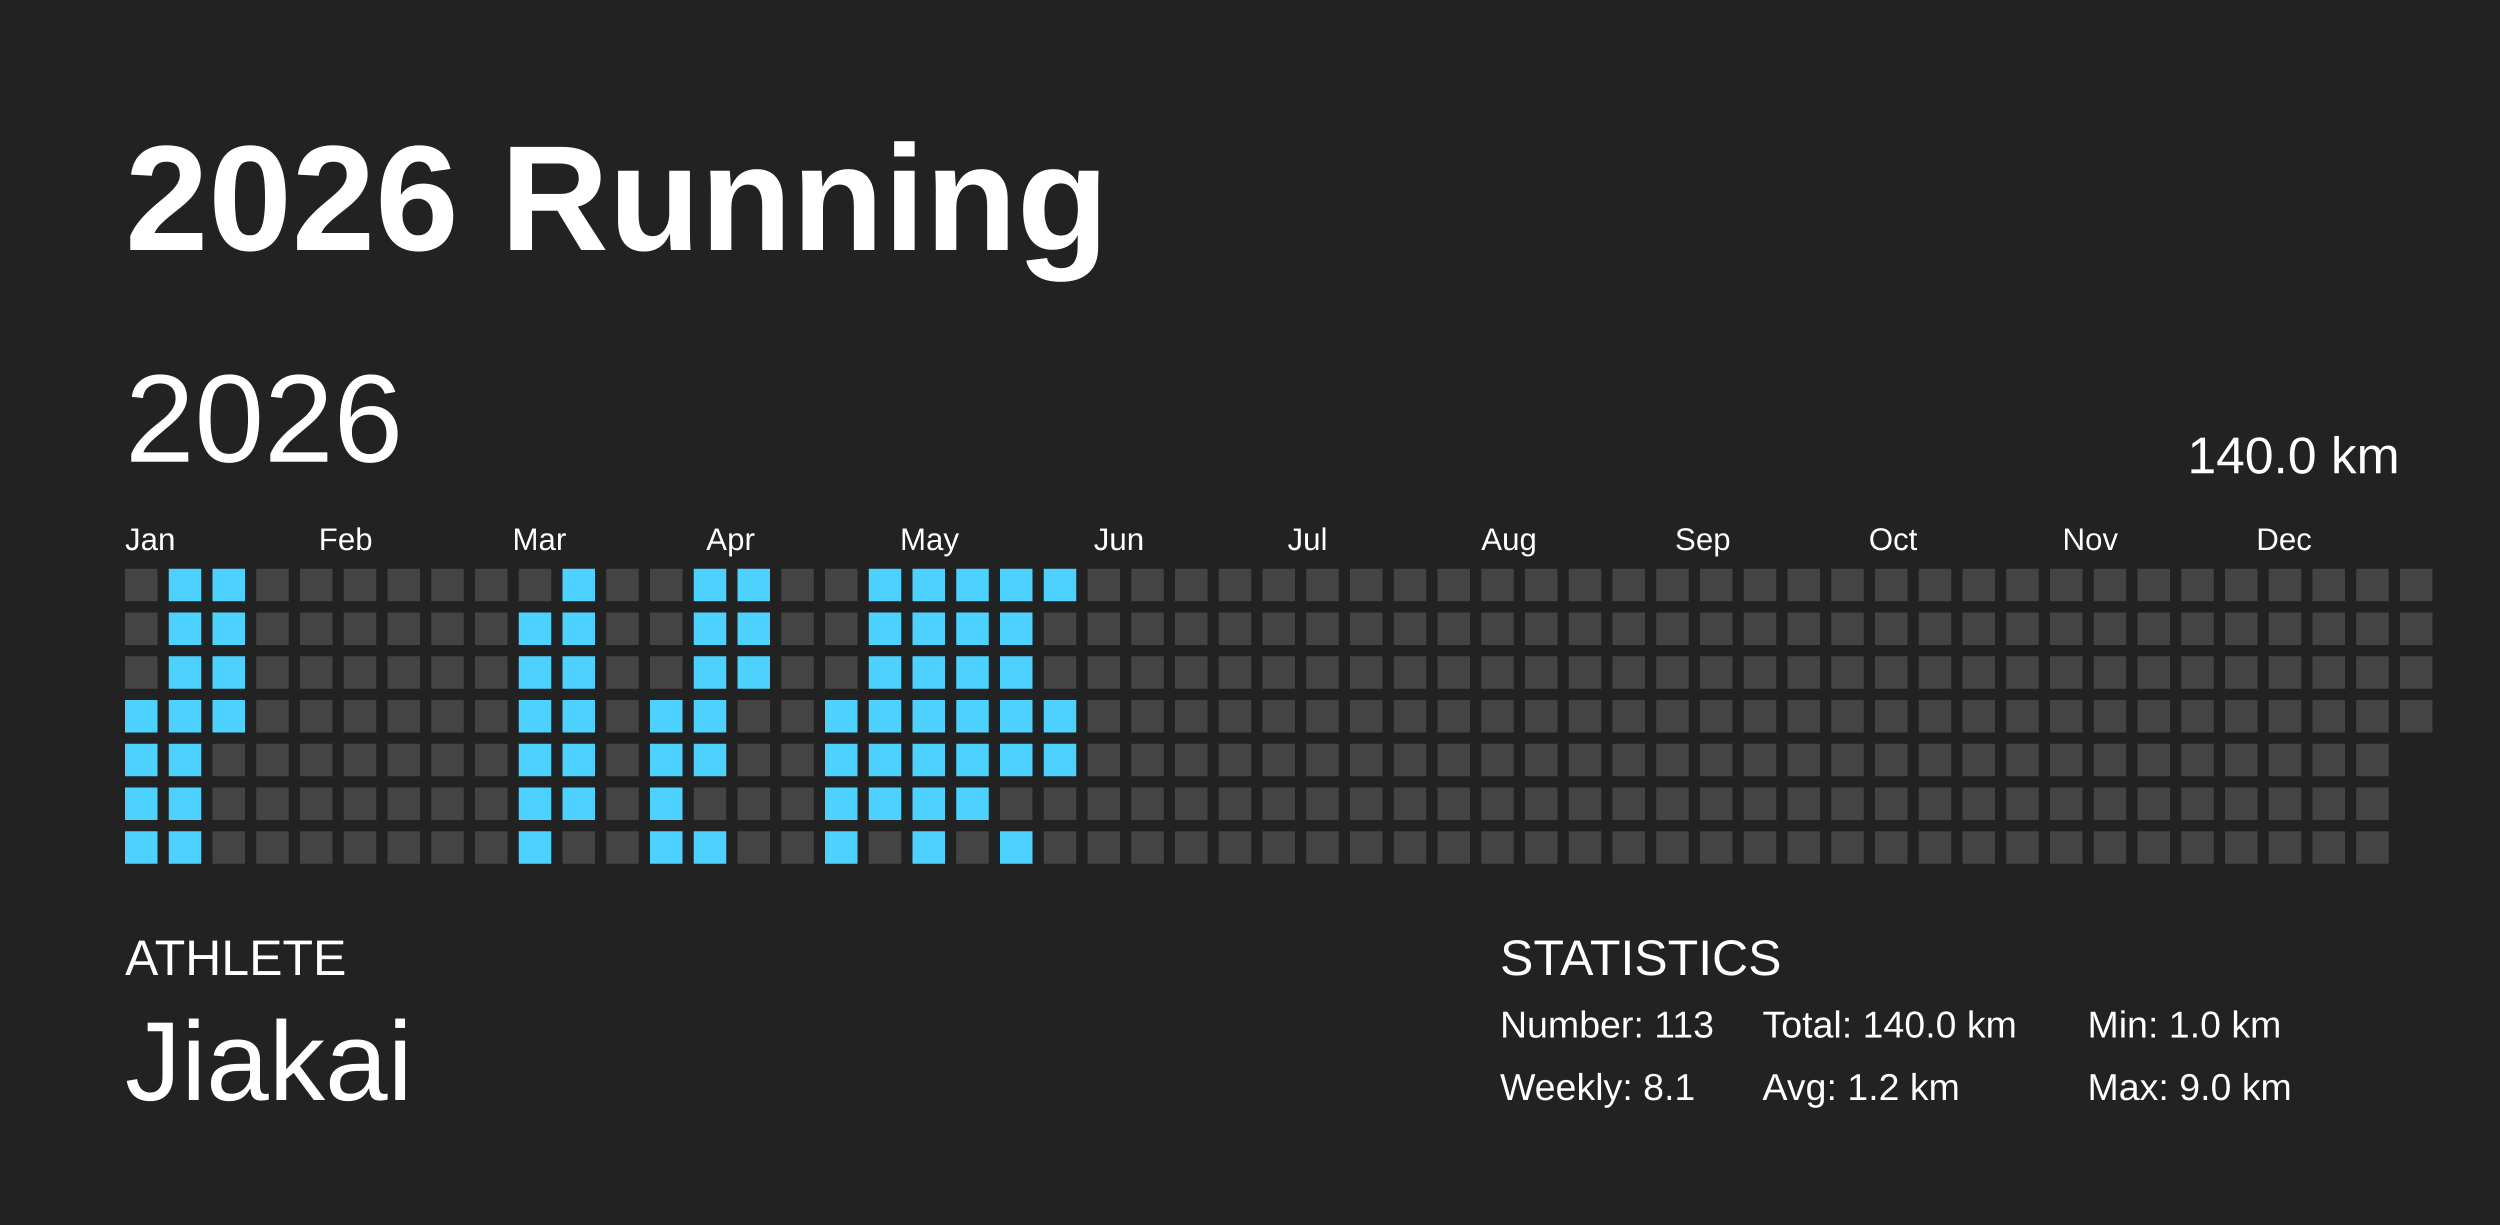
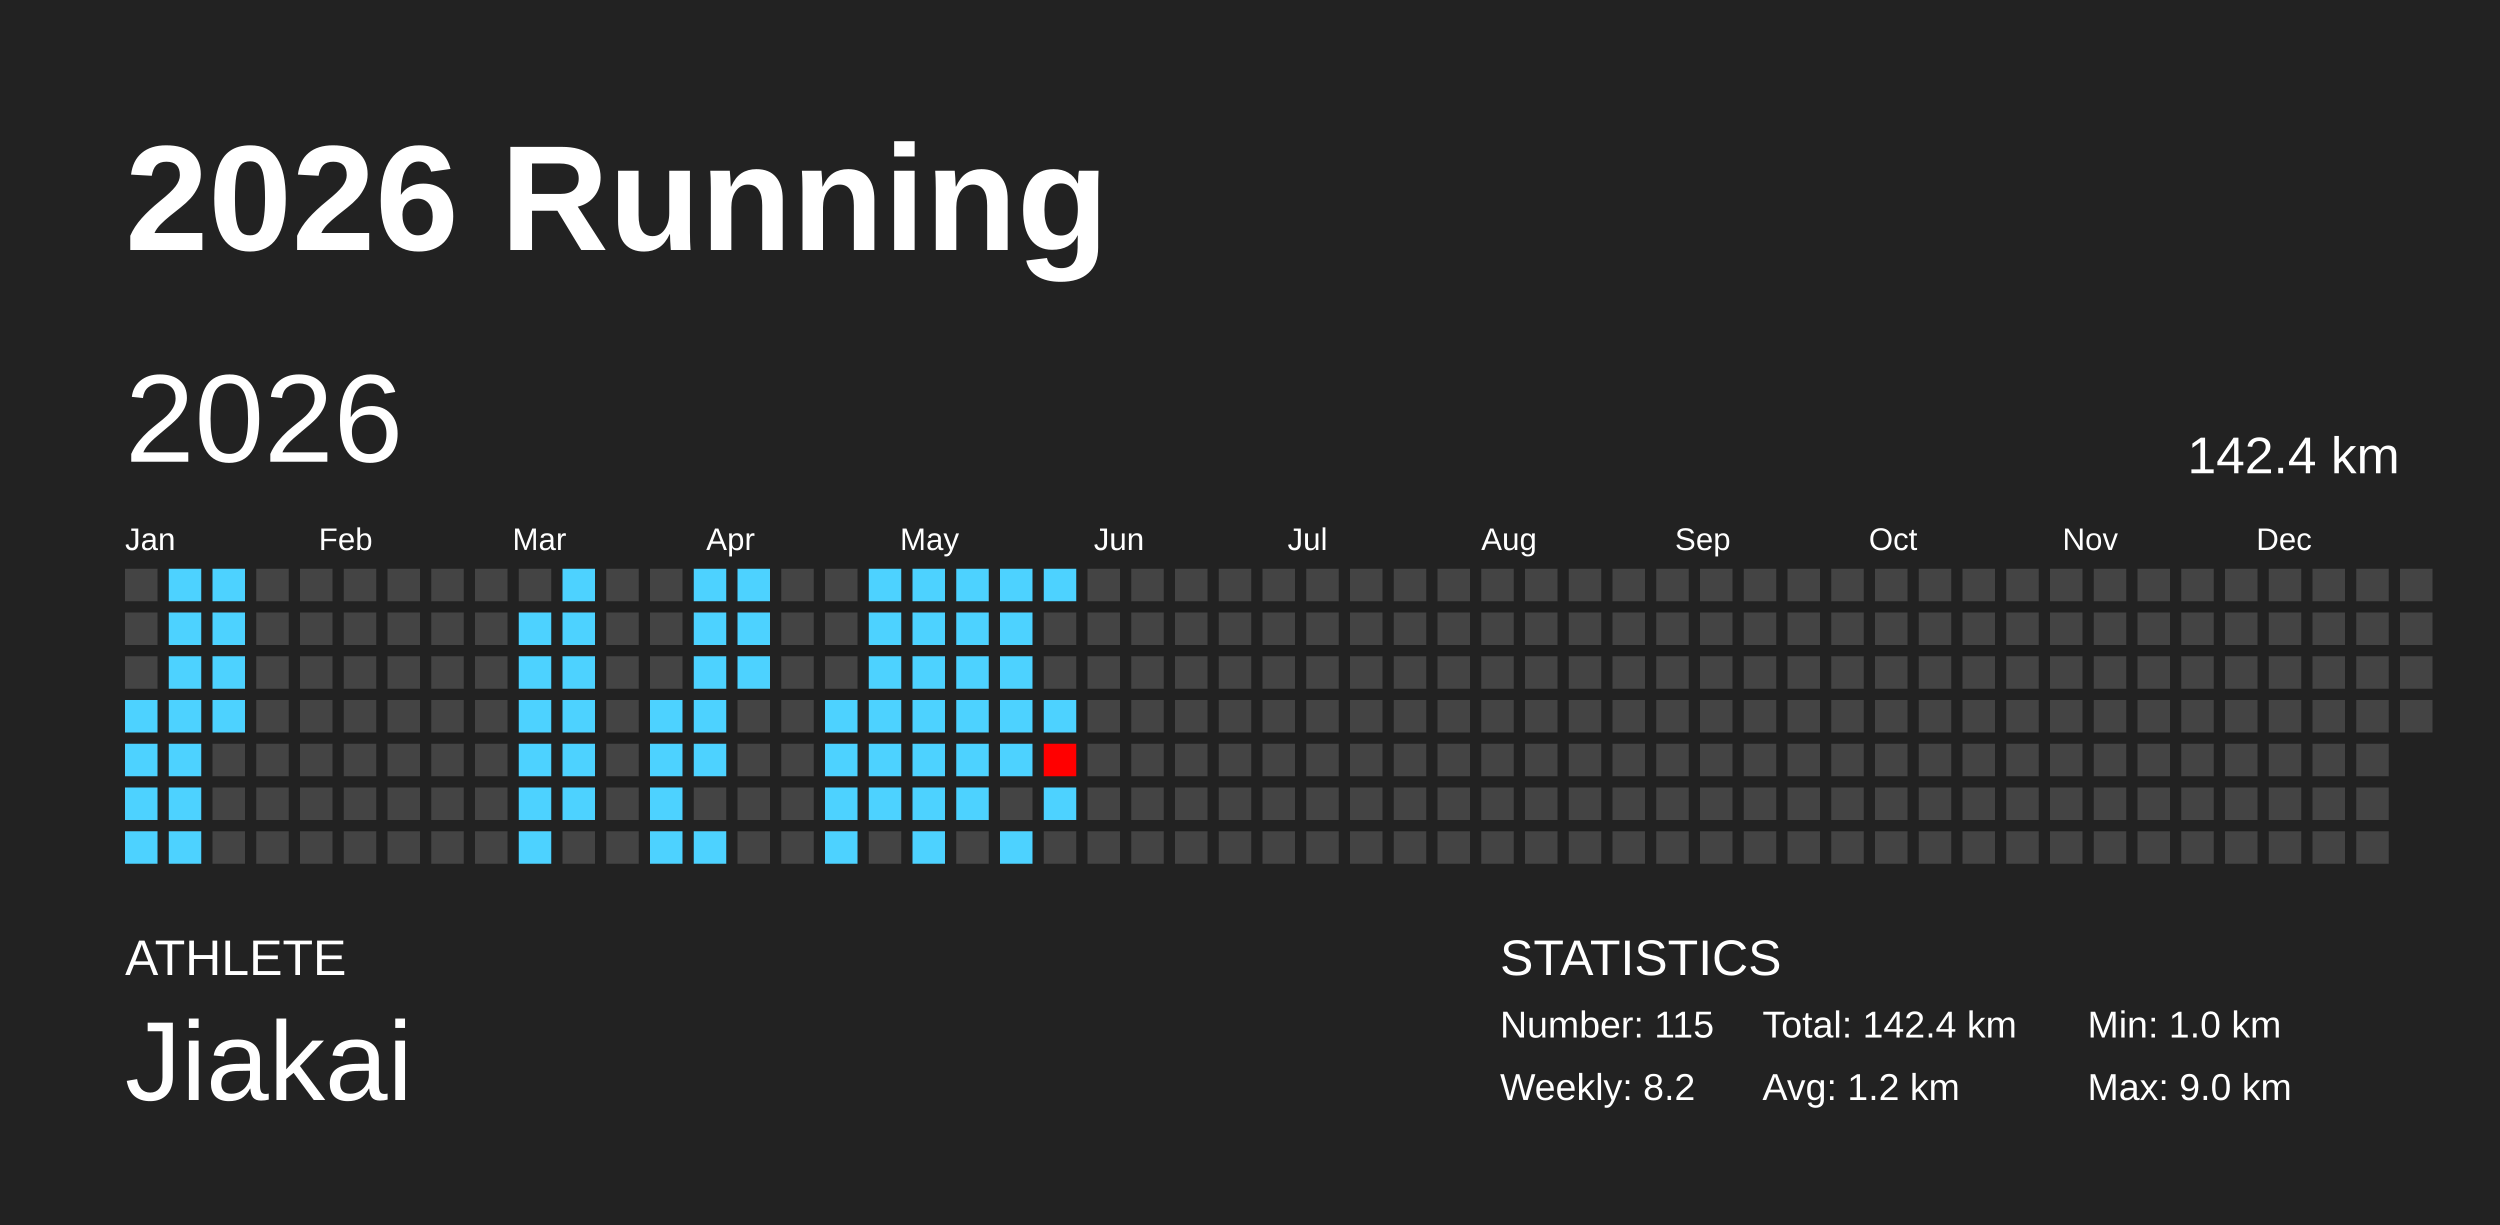
<svg xmlns="http://www.w3.org/2000/svg" baseProfile="full" height="98mm" version="1.1" viewBox="0,0,200,98" width="200mm">
  <defs />
  <rect fill="#222222" height="98" width="200" x="0" y="0" />
  <text fill="#FFFFFF" style="font-size:12px; font-family:Arial; font-weight:bold;" x="10" y="20">2026 Running</text>
  <text fill="#FFFFFF" style="font-size:4px; font-family:Arial" x="10" y="78">ATHLETE</text>
  <text fill="#FFFFFF" style="font-size:9px; font-family:Arial" x="10" y="88">Jiakai</text>
  <text fill="#FFFFFF" style="font-size:4px; font-family:Arial" x="120" y="78">STATISTICS</text>
-   <text fill="#FFFFFF" style="font-size:3px; font-family:Arial" x="120" y="83">Number: 113</text>
-   <text fill="#FFFFFF" style="font-size:3px; font-family:Arial" x="120" y="88">Weekly: 8.1</text>
-   <text fill="#FFFFFF" style="font-size:3px; font-family:Arial" x="141" y="83">Total: 140.0 km</text>
+   <text fill="#FFFFFF" style="font-size:3px; font-family:Arial" x="120" y="83">Number: 115</text>
+   <text fill="#FFFFFF" style="font-size:3px; font-family:Arial" x="120" y="88">Weekly: 8.2</text>
+   <text fill="#FFFFFF" style="font-size:3px; font-family:Arial" x="141" y="83">Total: 142.4 km</text>
  <text fill="#FFFFFF" style="font-size:3px; font-family:Arial" x="141" y="88">Avg: 1.2 km</text>
  <text fill="#FFFFFF" style="font-size:3px; font-family:Arial" x="167" y="83">Min: 1.0 km</text>
  <text fill="#FFFFFF" style="font-size:3px; font-family:Arial" x="167" y="88">Max: 9.0 km</text>
  <text dominant-baseline="hanging" fill="#FFFFFF" style="font-size:10.0px; font-family:Arial;" x="10" y="30">2026</text>
-   <text dominant-baseline="hanging" fill="#FFFFFF" style="font-size:4.125px; font-family:Arial;" x="175" y="35">140.0 km</text>
+   <text dominant-baseline="hanging" fill="#FFFFFF" style="font-size:4.125px; font-family:Arial;" x="175" y="35">142.4 km</text>
  <text fill="#FFFFFF" style="font-size:2.5px; font-family:Arial" x="10.0" y="44">Jan</text>
  <text fill="#FFFFFF" style="font-size:2.5px; font-family:Arial" x="25.5" y="44">Feb</text>
  <text fill="#FFFFFF" style="font-size:2.5px; font-family:Arial" x="41.0" y="44">Mar</text>
  <text fill="#FFFFFF" style="font-size:2.5px; font-family:Arial" x="56.5" y="44">Apr</text>
  <text fill="#FFFFFF" style="font-size:2.5px; font-family:Arial" x="72.0" y="44">May</text>
  <text fill="#FFFFFF" style="font-size:2.5px; font-family:Arial" x="87.5" y="44">Jun</text>
  <text fill="#FFFFFF" style="font-size:2.5px; font-family:Arial" x="103.0" y="44">Jul</text>
  <text fill="#FFFFFF" style="font-size:2.5px; font-family:Arial" x="118.5" y="44">Aug</text>
  <text fill="#FFFFFF" style="font-size:2.5px; font-family:Arial" x="134.0" y="44">Sep</text>
  <text fill="#FFFFFF" style="font-size:2.5px; font-family:Arial" x="149.5" y="44">Oct</text>
  <text fill="#FFFFFF" style="font-size:2.5px; font-family:Arial" x="165.0" y="44">Nov</text>
  <text fill="#FFFFFF" style="font-size:2.5px; font-family:Arial" x="180.5" y="44">Dec</text>
  <rect fill="#444444" height="2.6" width="2.6" x="10.0" y="45.5" />
  <rect fill="#444444" height="2.6" width="2.6" x="10.0" y="49.0" />
  <rect fill="#444444" height="2.6" width="2.6" x="10.0" y="52.5" />
  <rect fill="#4dd2ff" height="2.6" width="2.6" x="10.0" y="56.0" />
  <rect fill="#4dd2ff" height="2.6" width="2.6" x="10.0" y="59.5" />
  <rect fill="#4dd2ff" height="2.6" width="2.6" x="10.0" y="63.0" />
  <rect fill="#4dd2ff" height="2.6" width="2.6" x="10.0" y="66.5" />
  <rect fill="#4dd2ff" height="2.6" width="2.6" x="13.5" y="45.5" />
  <rect fill="#4dd2ff" height="2.6" width="2.6" x="13.5" y="49.0" />
  <rect fill="#4dd2ff" height="2.6" width="2.6" x="13.5" y="52.5" />
  <rect fill="#4dd2ff" height="2.6" width="2.6" x="13.5" y="56.0" />
  <rect fill="#4dd2ff" height="2.6" width="2.6" x="13.5" y="59.5" />
  <rect fill="#4dd2ff" height="2.6" width="2.6" x="13.5" y="63.0" />
  <rect fill="#4dd2ff" height="2.6" width="2.6" x="13.5" y="66.5" />
  <rect fill="#4dd2ff" height="2.6" width="2.6" x="17.0" y="45.5" />
  <rect fill="#4dd2ff" height="2.6" width="2.6" x="17.0" y="49.0" />
  <rect fill="#4dd2ff" height="2.6" width="2.6" x="17.0" y="52.5" />
  <rect fill="#4dd2ff" height="2.6" width="2.6" x="17.0" y="56.0" />
  <rect fill="#444444" height="2.6" width="2.6" x="17.0" y="59.5" />
  <rect fill="#444444" height="2.6" width="2.6" x="17.0" y="63.0" />
  <rect fill="#444444" height="2.6" width="2.6" x="17.0" y="66.5" />
  <rect fill="#444444" height="2.6" width="2.6" x="20.5" y="45.5" />
  <rect fill="#444444" height="2.6" width="2.6" x="20.5" y="49.0" />
  <rect fill="#444444" height="2.6" width="2.6" x="20.5" y="52.5" />
  <rect fill="#444444" height="2.6" width="2.6" x="20.5" y="56.0" />
  <rect fill="#444444" height="2.6" width="2.6" x="20.5" y="59.5" />
  <rect fill="#444444" height="2.6" width="2.6" x="20.5" y="63.0" />
  <rect fill="#444444" height="2.6" width="2.6" x="20.5" y="66.5" />
  <rect fill="#444444" height="2.6" width="2.6" x="24.0" y="45.5" />
  <rect fill="#444444" height="2.6" width="2.6" x="24.0" y="49.0" />
  <rect fill="#444444" height="2.6" width="2.6" x="24.0" y="52.5" />
  <rect fill="#444444" height="2.6" width="2.6" x="24.0" y="56.0" />
  <rect fill="#444444" height="2.6" width="2.6" x="24.0" y="59.5" />
  <rect fill="#444444" height="2.6" width="2.6" x="24.0" y="63.0" />
  <rect fill="#444444" height="2.6" width="2.6" x="24.0" y="66.5" />
  <rect fill="#444444" height="2.6" width="2.6" x="27.5" y="45.5" />
  <rect fill="#444444" height="2.6" width="2.6" x="27.5" y="49.0" />
  <rect fill="#444444" height="2.6" width="2.6" x="27.5" y="52.5" />
  <rect fill="#444444" height="2.6" width="2.6" x="27.5" y="56.0" />
  <rect fill="#444444" height="2.6" width="2.6" x="27.5" y="59.5" />
  <rect fill="#444444" height="2.6" width="2.6" x="27.5" y="63.0" />
  <rect fill="#444444" height="2.6" width="2.6" x="27.5" y="66.5" />
  <rect fill="#444444" height="2.6" width="2.6" x="31.0" y="45.5" />
  <rect fill="#444444" height="2.6" width="2.6" x="31.0" y="49.0" />
  <rect fill="#444444" height="2.6" width="2.6" x="31.0" y="52.5" />
  <rect fill="#444444" height="2.6" width="2.6" x="31.0" y="56.0" />
  <rect fill="#444444" height="2.6" width="2.6" x="31.0" y="59.5" />
  <rect fill="#444444" height="2.6" width="2.6" x="31.0" y="63.0" />
  <rect fill="#444444" height="2.6" width="2.6" x="31.0" y="66.5" />
  <rect fill="#444444" height="2.6" width="2.6" x="34.5" y="45.5" />
  <rect fill="#444444" height="2.6" width="2.6" x="34.5" y="49.0" />
  <rect fill="#444444" height="2.6" width="2.6" x="34.5" y="52.5" />
  <rect fill="#444444" height="2.6" width="2.6" x="34.5" y="56.0" />
  <rect fill="#444444" height="2.6" width="2.6" x="34.5" y="59.5" />
  <rect fill="#444444" height="2.6" width="2.6" x="34.5" y="63.0" />
  <rect fill="#444444" height="2.6" width="2.6" x="34.5" y="66.5" />
  <rect fill="#444444" height="2.6" width="2.6" x="38.0" y="45.5" />
  <rect fill="#444444" height="2.6" width="2.6" x="38.0" y="49.0" />
  <rect fill="#444444" height="2.6" width="2.6" x="38.0" y="52.5" />
  <rect fill="#444444" height="2.6" width="2.6" x="38.0" y="56.0" />
  <rect fill="#444444" height="2.6" width="2.6" x="38.0" y="59.5" />
  <rect fill="#444444" height="2.6" width="2.6" x="38.0" y="63.0" />
  <rect fill="#444444" height="2.6" width="2.6" x="38.0" y="66.5" />
  <rect fill="#444444" height="2.6" width="2.6" x="41.5" y="45.5" />
  <rect fill="#4dd2ff" height="2.6" width="2.6" x="41.5" y="49.0" />
  <rect fill="#4dd2ff" height="2.6" width="2.6" x="41.5" y="52.5" />
  <rect fill="#4dd2ff" height="2.6" width="2.6" x="41.5" y="56.0" />
  <rect fill="#4dd2ff" height="2.6" width="2.6" x="41.5" y="59.5" />
  <rect fill="#4dd2ff" height="2.6" width="2.6" x="41.5" y="63.0" />
  <rect fill="#4dd2ff" height="2.6" width="2.6" x="41.5" y="66.5" />
  <rect fill="#4dd2ff" height="2.6" width="2.6" x="45.0" y="45.5" />
  <rect fill="#4dd2ff" height="2.6" width="2.6" x="45.0" y="49.0" />
  <rect fill="#4dd2ff" height="2.6" width="2.6" x="45.0" y="52.5" />
  <rect fill="#4dd2ff" height="2.6" width="2.6" x="45.0" y="56.0" />
  <rect fill="#4dd2ff" height="2.6" width="2.6" x="45.0" y="59.5" />
  <rect fill="#4dd2ff" height="2.6" width="2.6" x="45.0" y="63.0" />
  <rect fill="#444444" height="2.6" width="2.6" x="45.0" y="66.5" />
  <rect fill="#444444" height="2.6" width="2.6" x="48.5" y="45.5" />
  <rect fill="#444444" height="2.6" width="2.6" x="48.5" y="49.0" />
  <rect fill="#444444" height="2.6" width="2.6" x="48.5" y="52.5" />
  <rect fill="#444444" height="2.6" width="2.6" x="48.5" y="56.0" />
  <rect fill="#444444" height="2.6" width="2.6" x="48.5" y="59.5" />
  <rect fill="#444444" height="2.6" width="2.6" x="48.5" y="63.0" />
  <rect fill="#444444" height="2.6" width="2.6" x="48.5" y="66.5" />
  <rect fill="#444444" height="2.6" width="2.6" x="52.0" y="45.5" />
  <rect fill="#444444" height="2.6" width="2.6" x="52.0" y="49.0" />
  <rect fill="#444444" height="2.6" width="2.6" x="52.0" y="52.5" />
  <rect fill="#4dd2ff" height="2.6" width="2.6" x="52.0" y="56.0" />
  <rect fill="#4dd2ff" height="2.6" width="2.6" x="52.0" y="59.5" />
  <rect fill="#4dd2ff" height="2.6" width="2.6" x="52.0" y="63.0" />
  <rect fill="#4dd2ff" height="2.6" width="2.6" x="52.0" y="66.5" />
  <rect fill="#4dd2ff" height="2.6" width="2.6" x="55.5" y="45.5" />
  <rect fill="#4dd2ff" height="2.6" width="2.6" x="55.5" y="49.0" />
  <rect fill="#4dd2ff" height="2.6" width="2.6" x="55.5" y="52.5" />
  <rect fill="#4dd2ff" height="2.6" width="2.6" x="55.5" y="56.0" />
  <rect fill="#4dd2ff" height="2.6" width="2.6" x="55.5" y="59.5" />
  <rect fill="#444444" height="2.6" width="2.6" x="55.5" y="63.0" />
  <rect fill="#4dd2ff" height="2.6" width="2.6" x="55.5" y="66.5" />
  <rect fill="#4dd2ff" height="2.6" width="2.6" x="59.0" y="45.5" />
  <rect fill="#4dd2ff" height="2.6" width="2.6" x="59.0" y="49.0" />
  <rect fill="#4dd2ff" height="2.6" width="2.6" x="59.0" y="52.5" />
  <rect fill="#444444" height="2.6" width="2.6" x="59.0" y="56.0" />
  <rect fill="#444444" height="2.6" width="2.6" x="59.0" y="59.5" />
  <rect fill="#444444" height="2.6" width="2.6" x="59.0" y="63.0" />
  <rect fill="#444444" height="2.6" width="2.6" x="59.0" y="66.5" />
  <rect fill="#444444" height="2.6" width="2.6" x="62.5" y="45.5" />
  <rect fill="#444444" height="2.6" width="2.6" x="62.5" y="49.0" />
  <rect fill="#444444" height="2.6" width="2.6" x="62.5" y="52.5" />
  <rect fill="#444444" height="2.6" width="2.6" x="62.5" y="56.0" />
  <rect fill="#444444" height="2.6" width="2.6" x="62.5" y="59.5" />
  <rect fill="#444444" height="2.6" width="2.6" x="62.5" y="63.0" />
  <rect fill="#444444" height="2.6" width="2.6" x="62.5" y="66.5" />
  <rect fill="#444444" height="2.6" width="2.6" x="66.0" y="45.5" />
  <rect fill="#444444" height="2.6" width="2.6" x="66.0" y="49.0" />
  <rect fill="#444444" height="2.6" width="2.6" x="66.0" y="52.5" />
  <rect fill="#4dd2ff" height="2.6" width="2.6" x="66.0" y="56.0" />
  <rect fill="#4dd2ff" height="2.6" width="2.6" x="66.0" y="59.5" />
  <rect fill="#4dd2ff" height="2.6" width="2.6" x="66.0" y="63.0" />
  <rect fill="#4dd2ff" height="2.6" width="2.6" x="66.0" y="66.5" />
  <rect fill="#4dd2ff" height="2.6" width="2.6" x="69.5" y="45.5" />
  <rect fill="#4dd2ff" height="2.6" width="2.6" x="69.5" y="49.0" />
  <rect fill="#4dd2ff" height="2.6" width="2.6" x="69.5" y="52.5" />
  <rect fill="#4dd2ff" height="2.6" width="2.6" x="69.5" y="56.0" />
  <rect fill="#4dd2ff" height="2.6" width="2.6" x="69.5" y="59.5" />
  <rect fill="#4dd2ff" height="2.6" width="2.6" x="69.5" y="63.0" />
  <rect fill="#444444" height="2.6" width="2.6" x="69.5" y="66.5" />
  <rect fill="#4dd2ff" height="2.6" width="2.6" x="73.0" y="45.5" />
  <rect fill="#4dd2ff" height="2.6" width="2.6" x="73.0" y="49.0" />
  <rect fill="#4dd2ff" height="2.6" width="2.6" x="73.0" y="52.5" />
  <rect fill="#4dd2ff" height="2.6" width="2.6" x="73.0" y="56.0" />
  <rect fill="#4dd2ff" height="2.6" width="2.6" x="73.0" y="59.5" />
  <rect fill="#4dd2ff" height="2.6" width="2.6" x="73.0" y="63.0" />
  <rect fill="#4dd2ff" height="2.6" width="2.6" x="73.0" y="66.5" />
  <rect fill="#4dd2ff" height="2.6" width="2.6" x="76.5" y="45.5" />
  <rect fill="#4dd2ff" height="2.6" width="2.6" x="76.5" y="49.0" />
  <rect fill="#4dd2ff" height="2.6" width="2.6" x="76.5" y="52.5" />
  <rect fill="#4dd2ff" height="2.6" width="2.6" x="76.5" y="56.0" />
  <rect fill="#4dd2ff" height="2.6" width="2.6" x="76.5" y="59.5" />
  <rect fill="#4dd2ff" height="2.6" width="2.6" x="76.5" y="63.0" />
  <rect fill="#444444" height="2.6" width="2.6" x="76.5" y="66.5" />
  <rect fill="#4dd2ff" height="2.6" width="2.6" x="80.0" y="45.5" />
  <rect fill="#4dd2ff" height="2.6" width="2.6" x="80.0" y="49.0" />
  <rect fill="#4dd2ff" height="2.6" width="2.6" x="80.0" y="52.5" />
  <rect fill="#4dd2ff" height="2.6" width="2.6" x="80.0" y="56.0" />
  <rect fill="#4dd2ff" height="2.6" width="2.6" x="80.0" y="59.5" />
  <rect fill="#444444" height="2.6" width="2.6" x="80.0" y="63.0" />
  <rect fill="#4dd2ff" height="2.6" width="2.6" x="80.0" y="66.5" />
  <rect fill="#4dd2ff" height="2.6" width="2.6" x="83.5" y="45.5" />
  <rect fill="#444444" height="2.6" width="2.6" x="83.5" y="49.0" />
  <rect fill="#444444" height="2.6" width="2.6" x="83.5" y="52.5" />
  <rect fill="#4dd2ff" height="2.6" width="2.6" x="83.5" y="56.0" />
-   <rect fill="#4dd2ff" height="2.6" width="2.6" x="83.5" y="59.5" />
-   <rect fill="#444444" height="2.6" width="2.6" x="83.5" y="63.0" />
+   <rect fill="#ff0000" height="2.6" width="2.6" x="83.5" y="59.5" />
+   <rect fill="#4dd2ff" height="2.6" width="2.6" x="83.5" y="63.0" />
  <rect fill="#444444" height="2.6" width="2.6" x="83.5" y="66.5" />
  <rect fill="#444444" height="2.6" width="2.6" x="87.0" y="45.5" />
  <rect fill="#444444" height="2.6" width="2.6" x="87.0" y="49.0" />
  <rect fill="#444444" height="2.6" width="2.6" x="87.0" y="52.5" />
  <rect fill="#444444" height="2.6" width="2.6" x="87.0" y="56.0" />
  <rect fill="#444444" height="2.6" width="2.6" x="87.0" y="59.5" />
  <rect fill="#444444" height="2.6" width="2.6" x="87.0" y="63.0" />
  <rect fill="#444444" height="2.6" width="2.6" x="87.0" y="66.5" />
  <rect fill="#444444" height="2.6" width="2.6" x="90.5" y="45.5" />
  <rect fill="#444444" height="2.6" width="2.6" x="90.5" y="49.0" />
  <rect fill="#444444" height="2.6" width="2.6" x="90.5" y="52.5" />
  <rect fill="#444444" height="2.6" width="2.6" x="90.5" y="56.0" />
  <rect fill="#444444" height="2.6" width="2.6" x="90.5" y="59.5" />
  <rect fill="#444444" height="2.6" width="2.6" x="90.5" y="63.0" />
  <rect fill="#444444" height="2.6" width="2.6" x="90.5" y="66.5" />
  <rect fill="#444444" height="2.6" width="2.6" x="94.0" y="45.5" />
  <rect fill="#444444" height="2.6" width="2.6" x="94.0" y="49.0" />
  <rect fill="#444444" height="2.6" width="2.6" x="94.0" y="52.5" />
  <rect fill="#444444" height="2.6" width="2.6" x="94.0" y="56.0" />
  <rect fill="#444444" height="2.6" width="2.6" x="94.0" y="59.5" />
  <rect fill="#444444" height="2.6" width="2.6" x="94.0" y="63.0" />
  <rect fill="#444444" height="2.6" width="2.6" x="94.0" y="66.5" />
  <rect fill="#444444" height="2.6" width="2.6" x="97.5" y="45.5" />
  <rect fill="#444444" height="2.6" width="2.6" x="97.5" y="49.0" />
  <rect fill="#444444" height="2.6" width="2.6" x="97.5" y="52.5" />
  <rect fill="#444444" height="2.6" width="2.6" x="97.5" y="56.0" />
  <rect fill="#444444" height="2.6" width="2.6" x="97.5" y="59.5" />
  <rect fill="#444444" height="2.6" width="2.6" x="97.5" y="63.0" />
  <rect fill="#444444" height="2.6" width="2.6" x="97.5" y="66.5" />
  <rect fill="#444444" height="2.6" width="2.6" x="101.0" y="45.5" />
  <rect fill="#444444" height="2.6" width="2.6" x="101.0" y="49.0" />
  <rect fill="#444444" height="2.6" width="2.6" x="101.0" y="52.5" />
  <rect fill="#444444" height="2.6" width="2.6" x="101.0" y="56.0" />
  <rect fill="#444444" height="2.6" width="2.6" x="101.0" y="59.5" />
  <rect fill="#444444" height="2.6" width="2.6" x="101.0" y="63.0" />
  <rect fill="#444444" height="2.6" width="2.6" x="101.0" y="66.5" />
  <rect fill="#444444" height="2.6" width="2.6" x="104.5" y="45.5" />
  <rect fill="#444444" height="2.6" width="2.6" x="104.5" y="49.0" />
  <rect fill="#444444" height="2.6" width="2.6" x="104.5" y="52.5" />
  <rect fill="#444444" height="2.6" width="2.6" x="104.5" y="56.0" />
  <rect fill="#444444" height="2.6" width="2.6" x="104.5" y="59.5" />
  <rect fill="#444444" height="2.6" width="2.6" x="104.5" y="63.0" />
  <rect fill="#444444" height="2.6" width="2.6" x="104.5" y="66.5" />
  <rect fill="#444444" height="2.6" width="2.6" x="108.0" y="45.5" />
  <rect fill="#444444" height="2.6" width="2.6" x="108.0" y="49.0" />
  <rect fill="#444444" height="2.6" width="2.6" x="108.0" y="52.5" />
  <rect fill="#444444" height="2.6" width="2.6" x="108.0" y="56.0" />
  <rect fill="#444444" height="2.6" width="2.6" x="108.0" y="59.5" />
  <rect fill="#444444" height="2.6" width="2.6" x="108.0" y="63.0" />
  <rect fill="#444444" height="2.6" width="2.6" x="108.0" y="66.5" />
  <rect fill="#444444" height="2.6" width="2.6" x="111.5" y="45.5" />
  <rect fill="#444444" height="2.6" width="2.6" x="111.5" y="49.0" />
  <rect fill="#444444" height="2.6" width="2.6" x="111.5" y="52.5" />
  <rect fill="#444444" height="2.6" width="2.6" x="111.5" y="56.0" />
  <rect fill="#444444" height="2.6" width="2.6" x="111.5" y="59.5" />
  <rect fill="#444444" height="2.6" width="2.6" x="111.5" y="63.0" />
  <rect fill="#444444" height="2.6" width="2.6" x="111.5" y="66.5" />
  <rect fill="#444444" height="2.6" width="2.6" x="115.0" y="45.5" />
  <rect fill="#444444" height="2.6" width="2.6" x="115.0" y="49.0" />
  <rect fill="#444444" height="2.6" width="2.6" x="115.0" y="52.5" />
  <rect fill="#444444" height="2.6" width="2.6" x="115.0" y="56.0" />
  <rect fill="#444444" height="2.6" width="2.6" x="115.0" y="59.5" />
  <rect fill="#444444" height="2.6" width="2.6" x="115.0" y="63.0" />
  <rect fill="#444444" height="2.6" width="2.6" x="115.0" y="66.5" />
  <rect fill="#444444" height="2.6" width="2.6" x="118.5" y="45.5" />
  <rect fill="#444444" height="2.6" width="2.6" x="118.5" y="49.0" />
  <rect fill="#444444" height="2.6" width="2.6" x="118.5" y="52.5" />
  <rect fill="#444444" height="2.6" width="2.6" x="118.5" y="56.0" />
  <rect fill="#444444" height="2.6" width="2.6" x="118.5" y="59.5" />
  <rect fill="#444444" height="2.6" width="2.6" x="118.5" y="63.0" />
  <rect fill="#444444" height="2.6" width="2.6" x="118.5" y="66.5" />
  <rect fill="#444444" height="2.6" width="2.6" x="122.0" y="45.5" />
  <rect fill="#444444" height="2.6" width="2.6" x="122.0" y="49.0" />
  <rect fill="#444444" height="2.6" width="2.6" x="122.0" y="52.5" />
  <rect fill="#444444" height="2.6" width="2.6" x="122.0" y="56.0" />
  <rect fill="#444444" height="2.6" width="2.6" x="122.0" y="59.5" />
  <rect fill="#444444" height="2.6" width="2.6" x="122.0" y="63.0" />
  <rect fill="#444444" height="2.6" width="2.6" x="122.0" y="66.5" />
  <rect fill="#444444" height="2.6" width="2.6" x="125.5" y="45.5" />
  <rect fill="#444444" height="2.6" width="2.6" x="125.5" y="49.0" />
  <rect fill="#444444" height="2.6" width="2.6" x="125.5" y="52.5" />
  <rect fill="#444444" height="2.6" width="2.6" x="125.5" y="56.0" />
  <rect fill="#444444" height="2.6" width="2.6" x="125.5" y="59.5" />
  <rect fill="#444444" height="2.6" width="2.6" x="125.5" y="63.0" />
  <rect fill="#444444" height="2.6" width="2.6" x="125.5" y="66.5" />
  <rect fill="#444444" height="2.6" width="2.6" x="129.0" y="45.5" />
  <rect fill="#444444" height="2.6" width="2.6" x="129.0" y="49.0" />
  <rect fill="#444444" height="2.6" width="2.6" x="129.0" y="52.5" />
  <rect fill="#444444" height="2.6" width="2.6" x="129.0" y="56.0" />
  <rect fill="#444444" height="2.6" width="2.6" x="129.0" y="59.5" />
  <rect fill="#444444" height="2.6" width="2.6" x="129.0" y="63.0" />
  <rect fill="#444444" height="2.6" width="2.6" x="129.0" y="66.5" />
  <rect fill="#444444" height="2.6" width="2.6" x="132.5" y="45.5" />
  <rect fill="#444444" height="2.6" width="2.6" x="132.5" y="49.0" />
  <rect fill="#444444" height="2.6" width="2.6" x="132.5" y="52.5" />
  <rect fill="#444444" height="2.6" width="2.6" x="132.5" y="56.0" />
  <rect fill="#444444" height="2.6" width="2.6" x="132.5" y="59.5" />
  <rect fill="#444444" height="2.6" width="2.6" x="132.5" y="63.0" />
  <rect fill="#444444" height="2.6" width="2.6" x="132.5" y="66.5" />
  <rect fill="#444444" height="2.6" width="2.6" x="136.0" y="45.5" />
  <rect fill="#444444" height="2.6" width="2.6" x="136.0" y="49.0" />
  <rect fill="#444444" height="2.6" width="2.6" x="136.0" y="52.5" />
  <rect fill="#444444" height="2.6" width="2.6" x="136.0" y="56.0" />
  <rect fill="#444444" height="2.6" width="2.6" x="136.0" y="59.5" />
  <rect fill="#444444" height="2.6" width="2.6" x="136.0" y="63.0" />
  <rect fill="#444444" height="2.6" width="2.6" x="136.0" y="66.5" />
  <rect fill="#444444" height="2.6" width="2.6" x="139.5" y="45.5" />
  <rect fill="#444444" height="2.6" width="2.6" x="139.5" y="49.0" />
  <rect fill="#444444" height="2.6" width="2.6" x="139.5" y="52.5" />
  <rect fill="#444444" height="2.6" width="2.6" x="139.5" y="56.0" />
  <rect fill="#444444" height="2.6" width="2.6" x="139.5" y="59.5" />
  <rect fill="#444444" height="2.6" width="2.6" x="139.5" y="63.0" />
  <rect fill="#444444" height="2.6" width="2.6" x="139.5" y="66.5" />
  <rect fill="#444444" height="2.6" width="2.6" x="143.0" y="45.5" />
  <rect fill="#444444" height="2.6" width="2.6" x="143.0" y="49.0" />
  <rect fill="#444444" height="2.6" width="2.6" x="143.0" y="52.5" />
  <rect fill="#444444" height="2.6" width="2.6" x="143.0" y="56.0" />
  <rect fill="#444444" height="2.6" width="2.6" x="143.0" y="59.5" />
  <rect fill="#444444" height="2.6" width="2.6" x="143.0" y="63.0" />
  <rect fill="#444444" height="2.6" width="2.6" x="143.0" y="66.5" />
  <rect fill="#444444" height="2.6" width="2.6" x="146.5" y="45.5" />
  <rect fill="#444444" height="2.6" width="2.6" x="146.5" y="49.0" />
  <rect fill="#444444" height="2.6" width="2.6" x="146.5" y="52.5" />
  <rect fill="#444444" height="2.6" width="2.6" x="146.5" y="56.0" />
  <rect fill="#444444" height="2.6" width="2.6" x="146.5" y="59.5" />
  <rect fill="#444444" height="2.6" width="2.6" x="146.5" y="63.0" />
  <rect fill="#444444" height="2.6" width="2.6" x="146.5" y="66.5" />
  <rect fill="#444444" height="2.6" width="2.6" x="150.0" y="45.5" />
  <rect fill="#444444" height="2.6" width="2.6" x="150.0" y="49.0" />
  <rect fill="#444444" height="2.6" width="2.6" x="150.0" y="52.5" />
  <rect fill="#444444" height="2.6" width="2.6" x="150.0" y="56.0" />
  <rect fill="#444444" height="2.6" width="2.6" x="150.0" y="59.5" />
  <rect fill="#444444" height="2.6" width="2.6" x="150.0" y="63.0" />
  <rect fill="#444444" height="2.6" width="2.6" x="150.0" y="66.5" />
  <rect fill="#444444" height="2.6" width="2.6" x="153.5" y="45.5" />
  <rect fill="#444444" height="2.6" width="2.6" x="153.5" y="49.0" />
  <rect fill="#444444" height="2.6" width="2.6" x="153.5" y="52.5" />
  <rect fill="#444444" height="2.6" width="2.6" x="153.5" y="56.0" />
  <rect fill="#444444" height="2.6" width="2.6" x="153.5" y="59.5" />
  <rect fill="#444444" height="2.6" width="2.6" x="153.5" y="63.0" />
  <rect fill="#444444" height="2.6" width="2.6" x="153.5" y="66.5" />
  <rect fill="#444444" height="2.6" width="2.6" x="157.0" y="45.5" />
  <rect fill="#444444" height="2.6" width="2.6" x="157.0" y="49.0" />
  <rect fill="#444444" height="2.6" width="2.6" x="157.0" y="52.5" />
  <rect fill="#444444" height="2.6" width="2.6" x="157.0" y="56.0" />
  <rect fill="#444444" height="2.6" width="2.6" x="157.0" y="59.5" />
  <rect fill="#444444" height="2.6" width="2.6" x="157.0" y="63.0" />
  <rect fill="#444444" height="2.6" width="2.6" x="157.0" y="66.5" />
  <rect fill="#444444" height="2.6" width="2.6" x="160.5" y="45.5" />
  <rect fill="#444444" height="2.6" width="2.6" x="160.5" y="49.0" />
  <rect fill="#444444" height="2.6" width="2.6" x="160.5" y="52.5" />
  <rect fill="#444444" height="2.6" width="2.6" x="160.5" y="56.0" />
  <rect fill="#444444" height="2.6" width="2.6" x="160.5" y="59.5" />
  <rect fill="#444444" height="2.6" width="2.6" x="160.5" y="63.0" />
  <rect fill="#444444" height="2.6" width="2.6" x="160.5" y="66.5" />
  <rect fill="#444444" height="2.6" width="2.6" x="164.0" y="45.5" />
  <rect fill="#444444" height="2.6" width="2.6" x="164.0" y="49.0" />
  <rect fill="#444444" height="2.6" width="2.6" x="164.0" y="52.5" />
  <rect fill="#444444" height="2.6" width="2.6" x="164.0" y="56.0" />
  <rect fill="#444444" height="2.6" width="2.6" x="164.0" y="59.5" />
  <rect fill="#444444" height="2.6" width="2.6" x="164.0" y="63.0" />
  <rect fill="#444444" height="2.6" width="2.6" x="164.0" y="66.5" />
  <rect fill="#444444" height="2.6" width="2.6" x="167.5" y="45.5" />
  <rect fill="#444444" height="2.6" width="2.6" x="167.5" y="49.0" />
  <rect fill="#444444" height="2.6" width="2.6" x="167.5" y="52.5" />
  <rect fill="#444444" height="2.6" width="2.6" x="167.5" y="56.0" />
  <rect fill="#444444" height="2.6" width="2.6" x="167.5" y="59.5" />
  <rect fill="#444444" height="2.6" width="2.6" x="167.5" y="63.0" />
  <rect fill="#444444" height="2.6" width="2.6" x="167.5" y="66.5" />
  <rect fill="#444444" height="2.6" width="2.6" x="171.0" y="45.5" />
  <rect fill="#444444" height="2.6" width="2.6" x="171.0" y="49.0" />
  <rect fill="#444444" height="2.6" width="2.6" x="171.0" y="52.5" />
  <rect fill="#444444" height="2.6" width="2.6" x="171.0" y="56.0" />
  <rect fill="#444444" height="2.6" width="2.6" x="171.0" y="59.5" />
  <rect fill="#444444" height="2.6" width="2.6" x="171.0" y="63.0" />
  <rect fill="#444444" height="2.6" width="2.6" x="171.0" y="66.5" />
  <rect fill="#444444" height="2.6" width="2.6" x="174.5" y="45.5" />
  <rect fill="#444444" height="2.6" width="2.6" x="174.5" y="49.0" />
  <rect fill="#444444" height="2.6" width="2.6" x="174.5" y="52.5" />
  <rect fill="#444444" height="2.6" width="2.6" x="174.5" y="56.0" />
  <rect fill="#444444" height="2.6" width="2.6" x="174.5" y="59.5" />
  <rect fill="#444444" height="2.6" width="2.6" x="174.5" y="63.0" />
  <rect fill="#444444" height="2.6" width="2.6" x="174.5" y="66.5" />
  <rect fill="#444444" height="2.6" width="2.6" x="178.0" y="45.5" />
  <rect fill="#444444" height="2.6" width="2.6" x="178.0" y="49.0" />
  <rect fill="#444444" height="2.6" width="2.6" x="178.0" y="52.5" />
  <rect fill="#444444" height="2.6" width="2.6" x="178.0" y="56.0" />
  <rect fill="#444444" height="2.6" width="2.6" x="178.0" y="59.5" />
  <rect fill="#444444" height="2.6" width="2.6" x="178.0" y="63.0" />
  <rect fill="#444444" height="2.6" width="2.6" x="178.0" y="66.5" />
  <rect fill="#444444" height="2.6" width="2.6" x="181.5" y="45.5" />
  <rect fill="#444444" height="2.6" width="2.6" x="181.5" y="49.0" />
  <rect fill="#444444" height="2.6" width="2.6" x="181.5" y="52.5" />
  <rect fill="#444444" height="2.6" width="2.6" x="181.5" y="56.0" />
  <rect fill="#444444" height="2.6" width="2.6" x="181.5" y="59.5" />
  <rect fill="#444444" height="2.6" width="2.6" x="181.5" y="63.0" />
  <rect fill="#444444" height="2.6" width="2.6" x="181.5" y="66.5" />
  <rect fill="#444444" height="2.6" width="2.6" x="185.0" y="45.5" />
  <rect fill="#444444" height="2.6" width="2.6" x="185.0" y="49.0" />
  <rect fill="#444444" height="2.6" width="2.6" x="185.0" y="52.5" />
  <rect fill="#444444" height="2.6" width="2.6" x="185.0" y="56.0" />
  <rect fill="#444444" height="2.6" width="2.6" x="185.0" y="59.5" />
  <rect fill="#444444" height="2.6" width="2.6" x="185.0" y="63.0" />
  <rect fill="#444444" height="2.6" width="2.6" x="185.0" y="66.5" />
  <rect fill="#444444" height="2.6" width="2.6" x="188.5" y="45.5" />
  <rect fill="#444444" height="2.6" width="2.6" x="188.5" y="49.0" />
  <rect fill="#444444" height="2.6" width="2.6" x="188.5" y="52.5" />
  <rect fill="#444444" height="2.6" width="2.6" x="188.5" y="56.0" />
  <rect fill="#444444" height="2.6" width="2.6" x="188.5" y="59.5" />
  <rect fill="#444444" height="2.6" width="2.6" x="188.5" y="63.0" />
  <rect fill="#444444" height="2.6" width="2.6" x="188.5" y="66.5" />
  <rect fill="#444444" height="2.6" width="2.6" x="192.0" y="45.5" />
  <rect fill="#444444" height="2.6" width="2.6" x="192.0" y="49.0" />
  <rect fill="#444444" height="2.6" width="2.6" x="192.0" y="52.5" />
  <rect fill="#444444" height="2.6" width="2.6" x="192.0" y="56.0" />
</svg>
